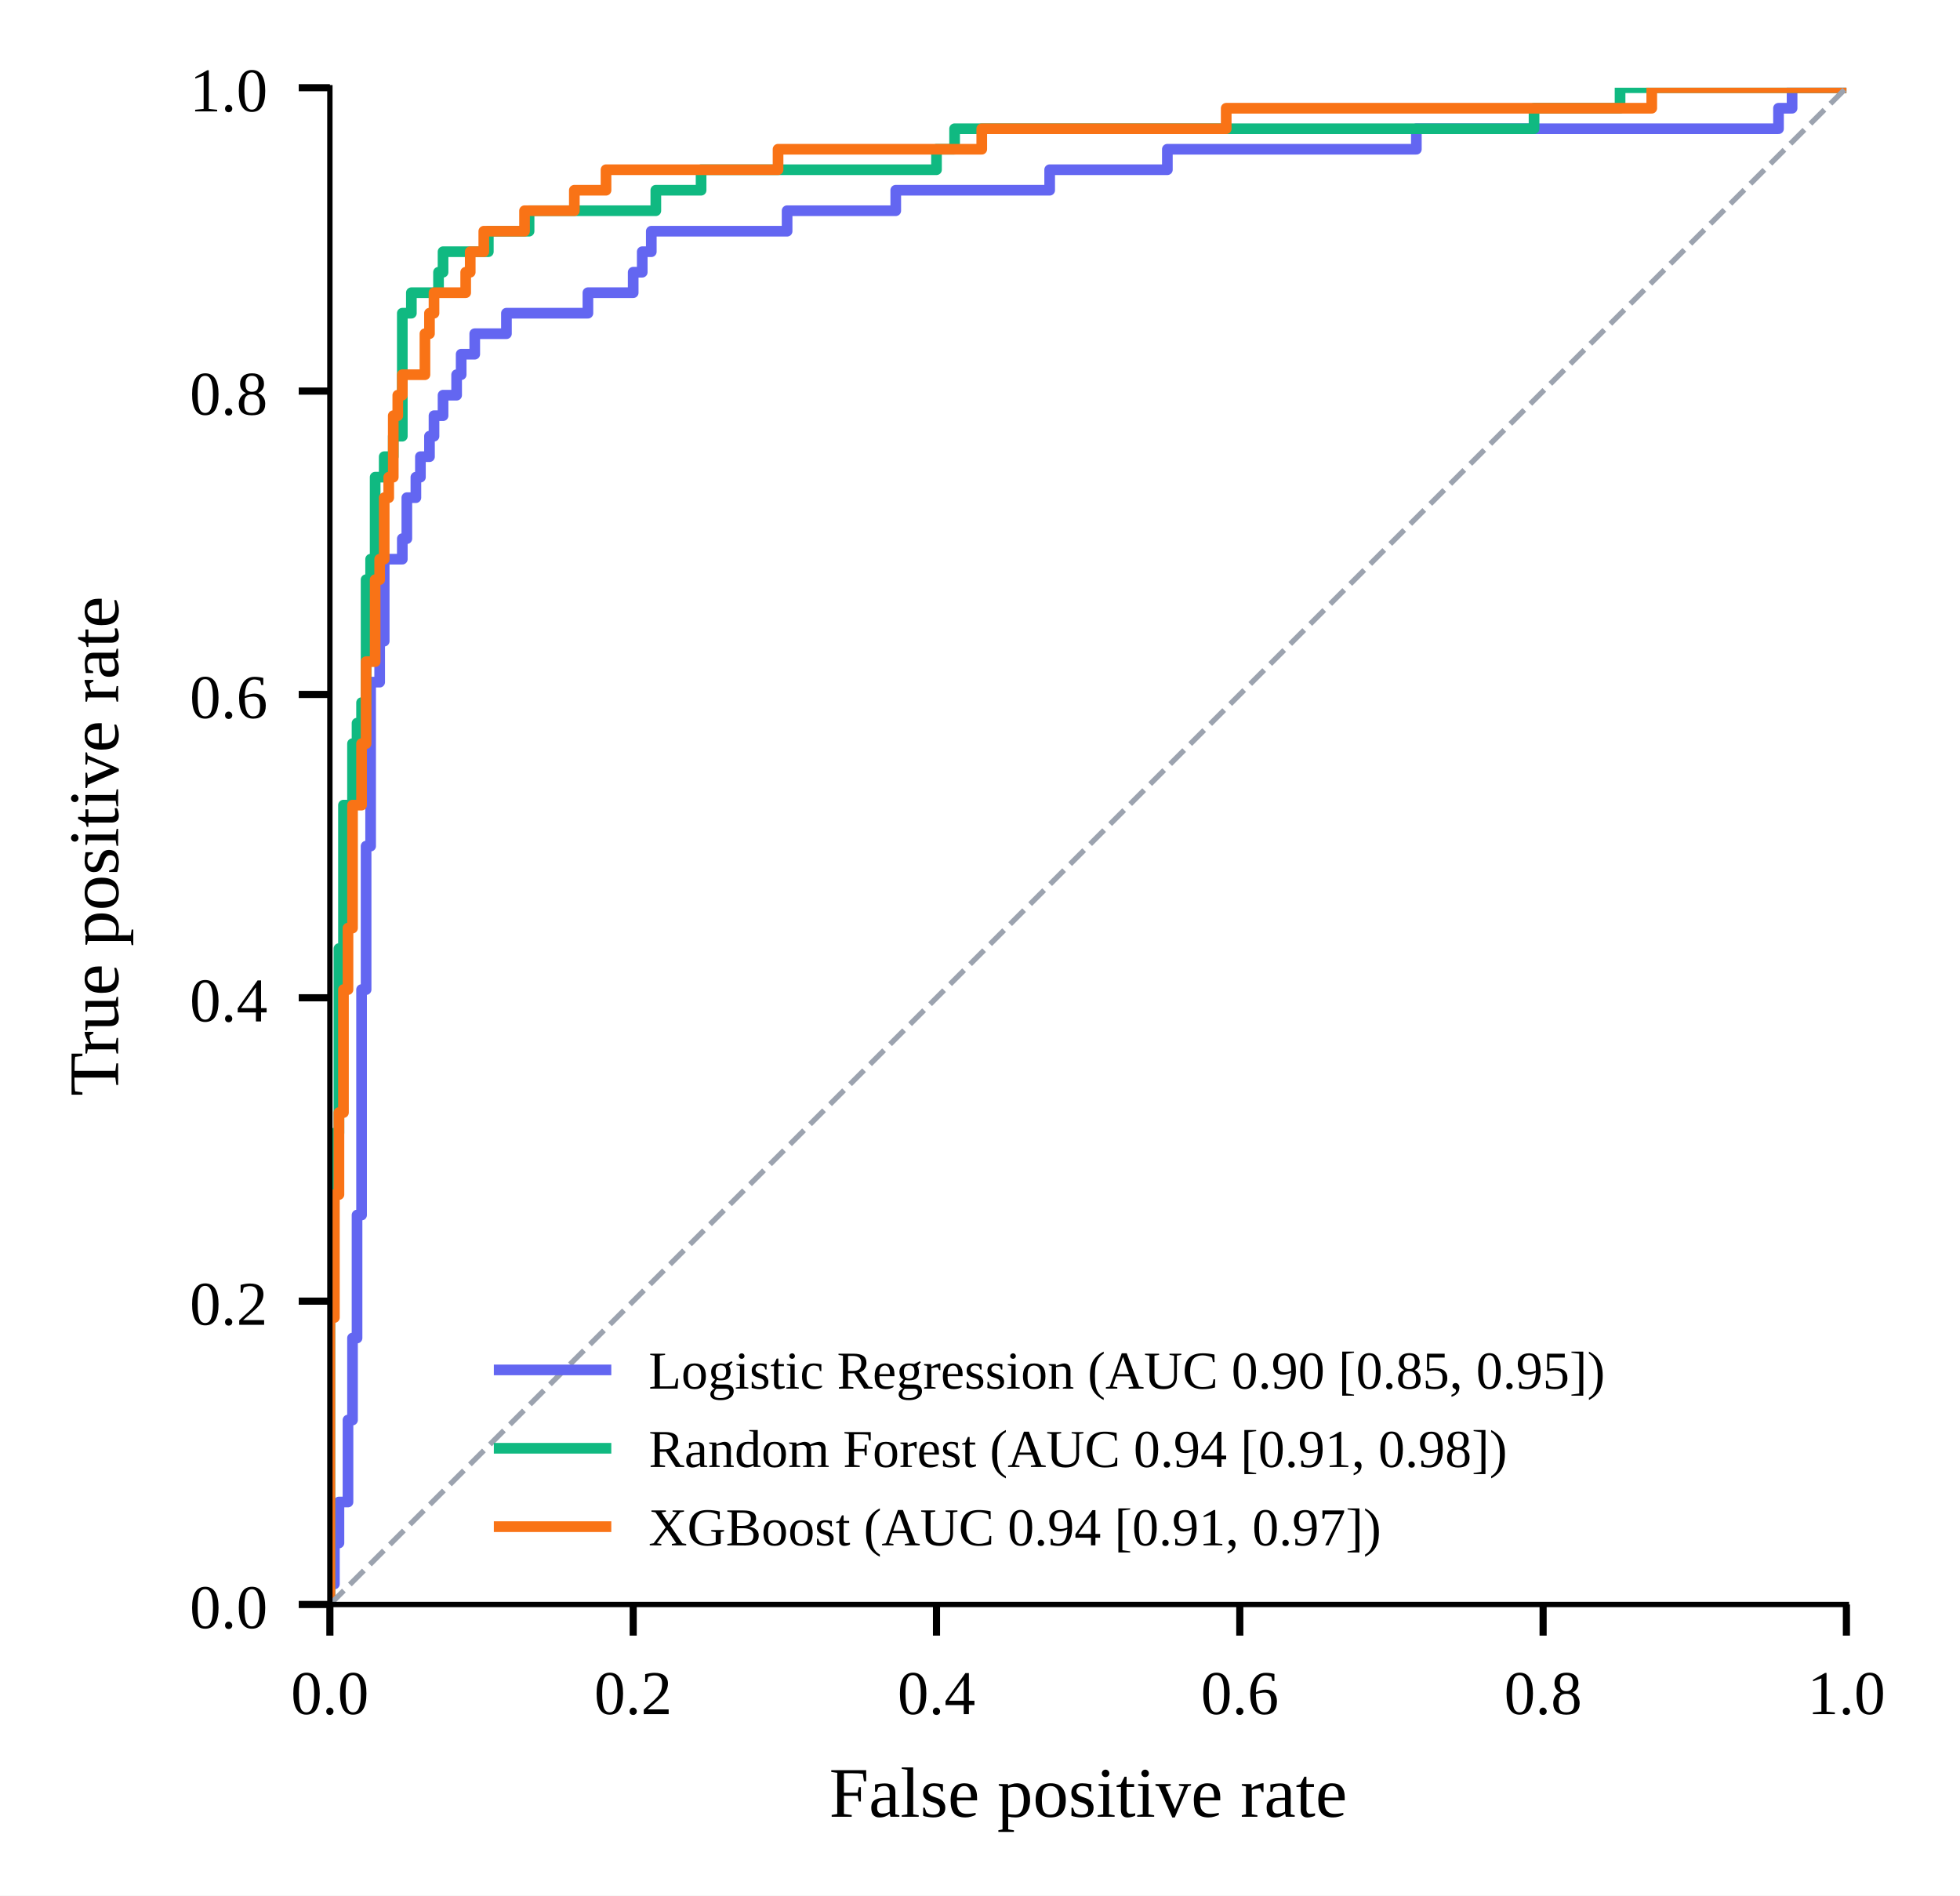
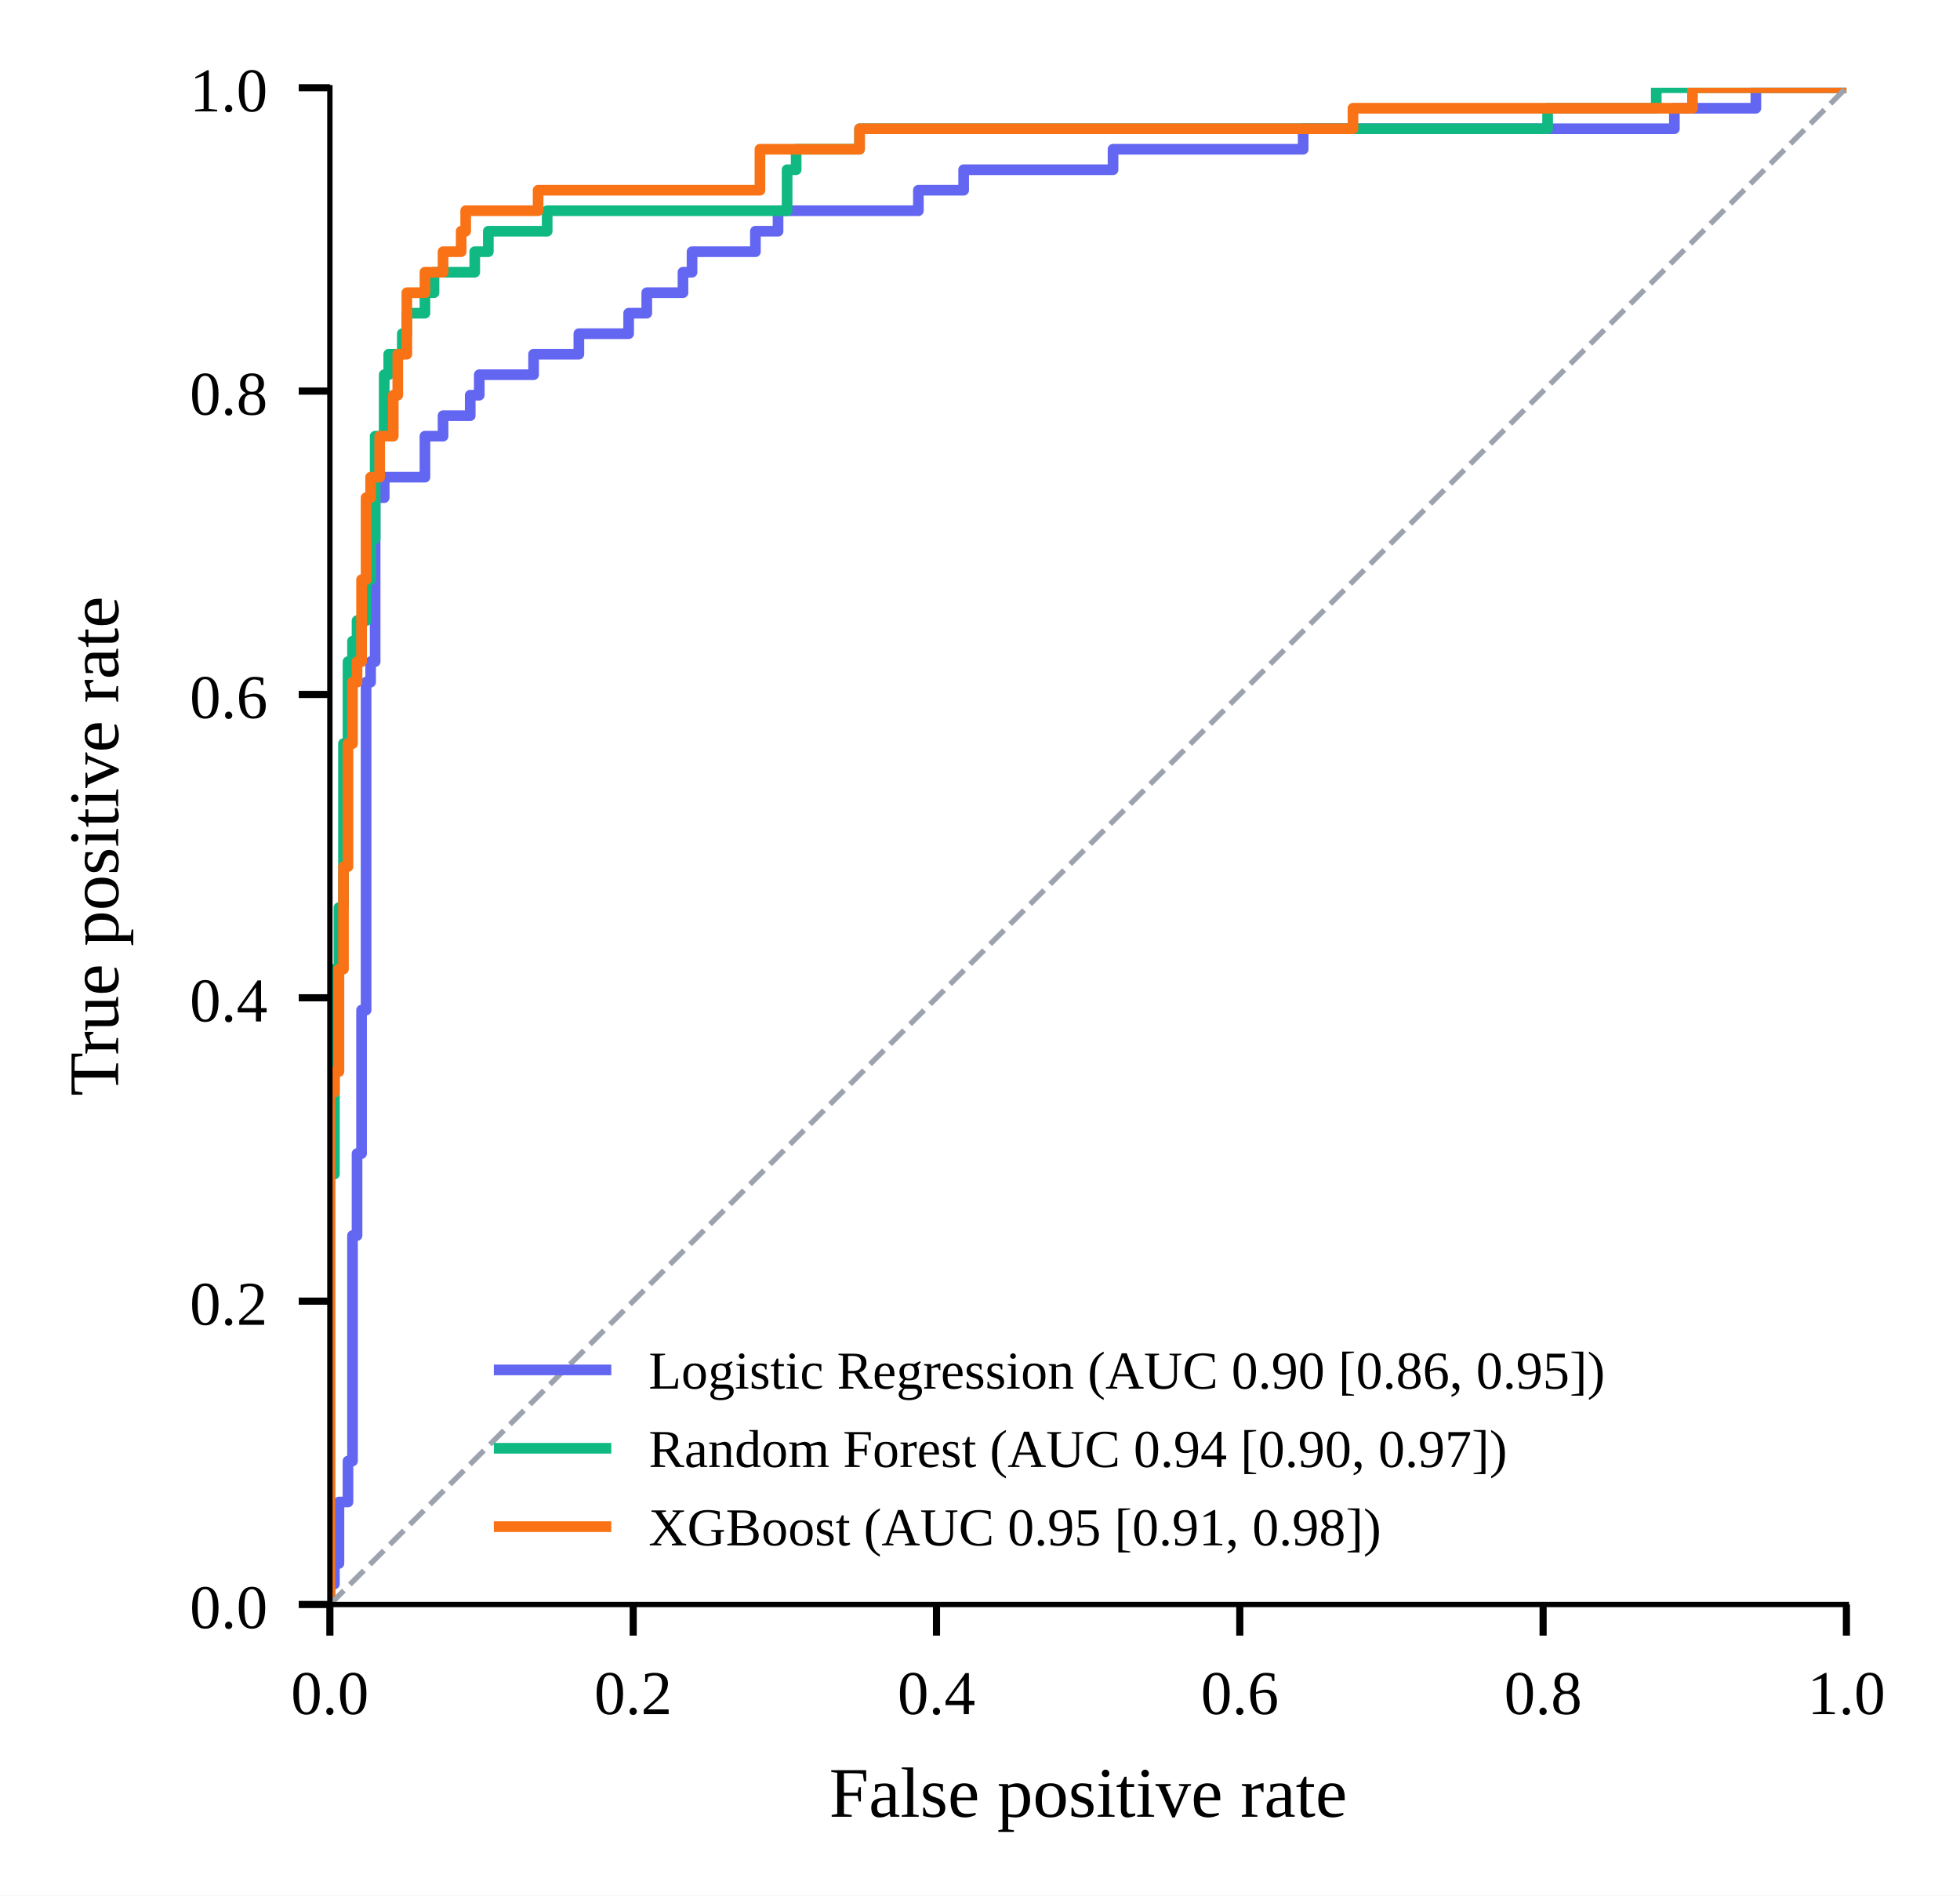
<svg xmlns="http://www.w3.org/2000/svg" xmlns:xlink="http://www.w3.org/1999/xlink" width="220.281pt" height="213.017pt" viewBox="0 0 220.281 213.017" version="1.1">
  <defs>
    <style type="text/css">*{stroke-linejoin: round; stroke-linecap: butt}</style>
  </defs>
  <g id="figure_1">
    <g id="patch_1">
      <path d="M 0 213.017  L 220.281 213.017  L 220.281 0  L 0 0  z " style="fill: #ffffff" />
    </g>
    <g id="axes_1">
      <g id="patch_2">
        <path d="M 37.075 180.299  L 207.515 180.299  L 207.515 9.859  L 37.075 9.859  z " style="fill: #ffffff" />
      </g>
      <g id="matplotlib.axis_1">
        <g id="xtick_1">
          <g id="line2d_1">
            <defs>
-               <path id="m5d92322061" d="M 0 0  L 0 3.5  " style="stroke: #000000; stroke-width: 0.8" />
+               <path id="m2d34f562a8" d="M 0 0  L 0 3.5  " style="stroke: #000000; stroke-width: 0.8" />
            </defs>
            <g>
-               <use xlink:href="#m5d92322061" x="37.075" y="180.299" style="stroke: #000000; stroke-width: 0.8" />
+               <use xlink:href="#m2d34f562a8" x="37.075" y="180.299" style="stroke: #000000; stroke-width: 0.8" />
            </g>
          </g>
          <g id="text_1">
            <text style="font-size: 7px; font-family: 'Liberation Serif'; text-anchor: middle" x="37.075" y="192.618" transform="rotate(-0 37.07469 192.6184)">0.0</text>
          </g>
        </g>
        <g id="xtick_2">
          <g id="line2d_2">
            <g>
-               <use xlink:href="#m5d92322061" x="71.163" y="180.299" style="stroke: #000000; stroke-width: 0.8" />
+               <use xlink:href="#m2d34f562a8" x="71.163" y="180.299" style="stroke: #000000; stroke-width: 0.8" />
            </g>
          </g>
          <g id="text_2">
            <text style="font-size: 7px; font-family: 'Liberation Serif'; text-anchor: middle" x="71.163" y="192.618" transform="rotate(-0 71.16269 192.6184)">0.2</text>
          </g>
        </g>
        <g id="xtick_3">
          <g id="line2d_3">
            <g>
-               <use xlink:href="#m5d92322061" x="105.251" y="180.299" style="stroke: #000000; stroke-width: 0.8" />
+               <use xlink:href="#m2d34f562a8" x="105.251" y="180.299" style="stroke: #000000; stroke-width: 0.8" />
            </g>
          </g>
          <g id="text_3">
            <text style="font-size: 7px; font-family: 'Liberation Serif'; text-anchor: middle" x="105.251" y="192.618" transform="rotate(-0 105.2507 192.6184)">0.4</text>
          </g>
        </g>
        <g id="xtick_4">
          <g id="line2d_4">
            <g>
-               <use xlink:href="#m5d92322061" x="139.339" y="180.299" style="stroke: #000000; stroke-width: 0.8" />
+               <use xlink:href="#m2d34f562a8" x="139.339" y="180.299" style="stroke: #000000; stroke-width: 0.8" />
            </g>
          </g>
          <g id="text_4">
            <text style="font-size: 7px; font-family: 'Liberation Serif'; text-anchor: middle" x="139.339" y="192.618" transform="rotate(-0 139.3387 192.6184)">0.6</text>
          </g>
        </g>
        <g id="xtick_5">
          <g id="line2d_5">
            <g>
-               <use xlink:href="#m5d92322061" x="173.427" y="180.299" style="stroke: #000000; stroke-width: 0.8" />
+               <use xlink:href="#m2d34f562a8" x="173.427" y="180.299" style="stroke: #000000; stroke-width: 0.8" />
            </g>
          </g>
          <g id="text_5">
            <text style="font-size: 7px; font-family: 'Liberation Serif'; text-anchor: middle" x="173.427" y="192.618" transform="rotate(-0 173.4267 192.6184)">0.8</text>
          </g>
        </g>
        <g id="xtick_6">
          <g id="line2d_6">
            <g>
-               <use xlink:href="#m5d92322061" x="207.515" y="180.299" style="stroke: #000000; stroke-width: 0.8" />
+               <use xlink:href="#m2d34f562a8" x="207.515" y="180.299" style="stroke: #000000; stroke-width: 0.8" />
            </g>
          </g>
          <g id="text_6">
            <text style="font-size: 7px; font-family: 'Liberation Serif'; text-anchor: middle" x="207.515" y="192.618" transform="rotate(-0 207.5147 192.6184)">1.0</text>
          </g>
        </g>
        <g id="text_7">
          <text style="font-size: 8px; font-family: 'Liberation Serif'; text-anchor: middle" x="122.295" y="204.153" transform="rotate(-0 122.2947 204.1529)">False positive rate</text>
        </g>
      </g>
      <g id="matplotlib.axis_2">
        <g id="ytick_1">
          <g id="line2d_7">
            <defs>
-               <path id="m7e68e14571" d="M 0 0  L -3.5 0  " style="stroke: #000000; stroke-width: 0.8" />
+               <path id="mf9a5117f94" d="M 0 0  L -3.5 0  " style="stroke: #000000; stroke-width: 0.8" />
            </defs>
            <g>
-               <use xlink:href="#m7e68e14571" x="37.075" y="180.299" style="stroke: #000000; stroke-width: 0.8" />
+               <use xlink:href="#mf9a5117f94" x="37.075" y="180.299" style="stroke: #000000; stroke-width: 0.8" />
            </g>
          </g>
          <g id="text_8">
            <text style="font-size: 7px; font-family: 'Liberation Serif'; text-anchor: end" x="30.075" y="182.959" transform="rotate(-0 30.07469 182.9589)">0.0</text>
          </g>
        </g>
        <g id="ytick_2">
          <g id="line2d_8">
            <g>
-               <use xlink:href="#m7e68e14571" x="37.075" y="146.211" style="stroke: #000000; stroke-width: 0.8" />
+               <use xlink:href="#mf9a5117f94" x="37.075" y="146.211" style="stroke: #000000; stroke-width: 0.8" />
            </g>
          </g>
          <g id="text_9">
            <text style="font-size: 7px; font-family: 'Liberation Serif'; text-anchor: end" x="30.075" y="148.871" transform="rotate(-0 30.07469 148.8709)">0.2</text>
          </g>
        </g>
        <g id="ytick_3">
          <g id="line2d_9">
            <g>
-               <use xlink:href="#m7e68e14571" x="37.075" y="112.123" style="stroke: #000000; stroke-width: 0.8" />
+               <use xlink:href="#mf9a5117f94" x="37.075" y="112.123" style="stroke: #000000; stroke-width: 0.8" />
            </g>
          </g>
          <g id="text_10">
            <text style="font-size: 7px; font-family: 'Liberation Serif'; text-anchor: end" x="30.075" y="114.783" transform="rotate(-0 30.07469 114.7829)">0.4</text>
          </g>
        </g>
        <g id="ytick_4">
          <g id="line2d_10">
            <g>
-               <use xlink:href="#m7e68e14571" x="37.075" y="78.035" style="stroke: #000000; stroke-width: 0.8" />
+               <use xlink:href="#mf9a5117f94" x="37.075" y="78.035" style="stroke: #000000; stroke-width: 0.8" />
            </g>
          </g>
          <g id="text_11">
            <text style="font-size: 7px; font-family: 'Liberation Serif'; text-anchor: end" x="30.075" y="80.695" transform="rotate(-0 30.07469 80.69491)">0.6</text>
          </g>
        </g>
        <g id="ytick_5">
          <g id="line2d_11">
            <g>
-               <use xlink:href="#m7e68e14571" x="37.075" y="43.947" style="stroke: #000000; stroke-width: 0.8" />
+               <use xlink:href="#mf9a5117f94" x="37.075" y="43.947" style="stroke: #000000; stroke-width: 0.8" />
            </g>
          </g>
          <g id="text_12">
            <text style="font-size: 7px; font-family: 'Liberation Serif'; text-anchor: end" x="30.075" y="46.607" transform="rotate(-0 30.07469 46.60691)">0.8</text>
          </g>
        </g>
        <g id="ytick_6">
          <g id="line2d_12">
            <g>
-               <use xlink:href="#m7e68e14571" x="37.075" y="9.859" style="stroke: #000000; stroke-width: 0.8" />
+               <use xlink:href="#mf9a5117f94" x="37.075" y="9.859" style="stroke: #000000; stroke-width: 0.8" />
            </g>
          </g>
          <g id="text_13">
            <text style="font-size: 7px; font-family: 'Liberation Serif'; text-anchor: end" x="30.075" y="12.519" transform="rotate(-0 30.07469 12.51891)">1.0</text>
          </g>
        </g>
        <g id="text_14">
          <text style="font-size: 8px; font-family: 'Liberation Serif'; text-anchor: middle" x="13.279" y="95.079" transform="rotate(-90 13.27875 95.07945)">True positive rate</text>
        </g>
      </g>
      <g id="line2d_13">
-         <path d="M 37.075 180.299  L 37.075 177.996  L 37.583 177.996  L 37.583 173.39  L 38.092 173.39  L 38.092 168.783  L 39.11 168.783  L 39.11 159.57  L 39.619 159.57  L 39.619 150.357  L 40.127 150.357  L 40.127 136.538  L 40.636 136.538  L 40.636 111.202  L 41.145 111.202  L 41.145 95.079  L 41.654 95.079  L 41.654 76.654  L 42.671 76.654  L 42.671 72.047  L 43.18 72.047  L 43.18 62.834  L 45.215 62.834  L 45.215 60.531  L 45.724 60.531  L 45.724 55.924  L 46.741 55.924  L 46.741 53.621  L 47.25 53.621  L 47.25 51.318  L 48.268 51.318  L 48.268 49.015  L 48.777 49.015  L 48.777 46.711  L 49.794 46.711  L 49.794 44.408  L 51.32 44.408  L 51.32 42.105  L 51.829 42.105  L 51.829 39.802  L 53.356 39.802  L 53.356 37.498  L 56.917 37.498  L 56.917 35.195  L 66.075 35.195  L 66.075 32.892  L 71.163 32.892  L 71.163 30.589  L 72.18 30.589  L 72.18 28.285  L 73.198 28.285  L 73.198 25.982  L 88.461 25.982  L 88.461 23.679  L 100.672 23.679  L 100.672 21.376  L 117.97 21.376  L 117.97 19.072  L 131.198 19.072  L 131.198 16.769  L 159.181 16.769  L 159.181 14.466  L 199.883 14.466  L 199.883 12.163  L 201.409 12.163  L 201.409 9.859  L 207.515 9.859  " clip-path="url(#p1ce0b72c4a)" style="fill: none; stroke: #6366f1; stroke-width: 1.2; stroke-linecap: square" />
+         <path d="M 37.075 180.299  L 37.075 177.996  L 37.583 177.996  L 37.583 175.693  L 38.092 175.693  L 38.092 168.783  L 39.11 168.783  L 39.11 164.177  L 39.619 164.177  L 39.619 138.841  L 40.127 138.841  L 40.127 129.628  L 40.636 129.628  L 40.636 113.505  L 41.145 113.505  L 41.145 76.654  L 41.654 76.654  L 41.654 74.35  L 42.162 74.35  L 42.162 55.924  L 43.18 55.924  L 43.18 53.621  L 47.759 53.621  L 47.759 49.015  L 49.794 49.015  L 49.794 46.711  L 52.847 46.711  L 52.847 44.408  L 53.864 44.408  L 53.864 42.105  L 59.97 42.105  L 59.97 39.802  L 65.057 39.802  L 65.057 37.498  L 70.654 37.498  L 70.654 35.195  L 72.689 35.195  L 72.689 32.892  L 76.759 32.892  L 76.759 30.589  L 77.777 30.589  L 77.777 28.285  L 84.9 28.285  L 84.9 25.982  L 87.444 25.982  L 87.444 23.679  L 103.216 23.679  L 103.216 21.376  L 108.303 21.376  L 108.303 19.072  L 125.093 19.072  L 125.093 16.769  L 146.462 16.769  L 146.462 14.466  L 188.181 14.466  L 188.181 12.163  L 197.339 12.163  L 197.339 9.859  L 207.515 9.859  " clip-path="url(#p3969804418)" style="fill: none; stroke: #6366f1; stroke-width: 1.2; stroke-linecap: square" />
      </g>
      <g id="line2d_14">
-         <path d="M 37.075 180.299  L 37.075 177.996  L 37.075 129.628  L 37.583 129.628  L 37.583 127.325  L 38.092 127.325  L 38.092 106.596  L 38.601 106.596  L 38.601 90.473  L 39.619 90.473  L 39.619 83.563  L 40.127 83.563  L 40.127 81.26  L 40.636 81.26  L 40.636 78.957  L 41.145 78.957  L 41.145 65.137  L 41.654 65.137  L 41.654 62.834  L 42.162 62.834  L 42.162 53.621  L 43.18 53.621  L 43.18 51.318  L 44.198 51.318  L 44.198 49.015  L 45.215 49.015  L 45.215 35.195  L 46.233 35.195  L 46.233 32.892  L 49.285 32.892  L 49.285 30.589  L 49.794 30.589  L 49.794 28.285  L 54.882 28.285  L 54.882 25.982  L 59.461 25.982  L 59.461 23.679  L 73.707 23.679  L 73.707 21.376  L 78.794 21.376  L 78.794 19.072  L 105.251 19.072  L 105.251 16.769  L 107.286 16.769  L 107.286 14.466  L 172.409 14.466  L 172.409 12.163  L 182.076 12.163  L 182.076 9.859  L 207.515 9.859  " clip-path="url(#p1ce0b72c4a)" style="fill: none; stroke: #10b981; stroke-width: 1.2; stroke-linecap: square" />
+         <path d="M 37.075 180.299  L 37.075 177.996  L 37.075 131.931  L 37.583 131.931  L 37.583 108.899  L 38.092 108.899  L 38.092 101.989  L 38.601 101.989  L 38.601 83.563  L 39.11 83.563  L 39.11 74.35  L 39.619 74.35  L 39.619 72.047  L 40.127 72.047  L 40.127 69.744  L 41.145 69.744  L 41.145 65.137  L 41.654 65.137  L 41.654 60.531  L 42.162 60.531  L 42.162 49.015  L 43.18 49.015  L 43.18 42.105  L 43.689 42.105  L 43.689 39.802  L 45.215 39.802  L 45.215 37.498  L 45.724 37.498  L 45.724 35.195  L 47.759 35.195  L 47.759 32.892  L 48.777 32.892  L 48.777 30.589  L 53.356 30.589  L 53.356 28.285  L 54.882 28.285  L 54.882 25.982  L 61.496 25.982  L 61.496 23.679  L 88.461 23.679  L 88.461 19.072  L 89.479 19.072  L 89.479 16.769  L 96.601 16.769  L 96.601 14.466  L 173.935 14.466  L 173.935 12.163  L 186.146 12.163  L 186.146 9.859  L 207.515 9.859  " clip-path="url(#p3969804418)" style="fill: none; stroke: #10b981; stroke-width: 1.2; stroke-linecap: square" />
      </g>
      <g id="line2d_15">
-         <path d="M 37.075 180.299  L 37.075 177.996  L 37.075 148.054  L 37.583 148.054  L 37.583 134.235  L 38.092 134.235  L 38.092 125.022  L 38.601 125.022  L 38.601 111.202  L 39.11 111.202  L 39.11 104.292  L 39.619 104.292  L 39.619 90.473  L 40.636 90.473  L 40.636 83.563  L 41.145 83.563  L 41.145 74.35  L 42.162 74.35  L 42.162 65.137  L 42.671 65.137  L 42.671 62.834  L 43.18 62.834  L 43.18 55.924  L 43.689 55.924  L 43.689 53.621  L 44.198 53.621  L 44.198 46.711  L 44.706 46.711  L 44.706 44.408  L 45.215 44.408  L 45.215 42.105  L 47.759 42.105  L 47.759 37.498  L 48.268 37.498  L 48.268 35.195  L 48.777 35.195  L 48.777 32.892  L 52.338 32.892  L 52.338 30.589  L 52.847 30.589  L 52.847 28.285  L 54.373 28.285  L 54.373 25.982  L 58.952 25.982  L 58.952 23.679  L 64.549 23.679  L 64.549 21.376  L 68.11 21.376  L 68.11 19.072  L 87.444 19.072  L 87.444 16.769  L 110.338 16.769  L 110.338 14.466  L 137.812 14.466  L 137.812 12.163  L 185.637 12.163  L 185.637 9.859  L 207.515 9.859  " clip-path="url(#p1ce0b72c4a)" style="fill: none; stroke: #f97316; stroke-width: 1.2; stroke-linecap: square" />
+         <path d="M 37.075 180.299  L 37.075 177.996  L 37.075 122.718  L 37.583 122.718  L 37.583 120.415  L 38.092 120.415  L 38.092 108.899  L 38.601 108.899  L 38.601 97.383  L 39.11 97.383  L 39.11 83.563  L 39.619 83.563  L 39.619 76.654  L 40.127 76.654  L 40.127 74.35  L 40.636 74.35  L 40.636 65.137  L 41.145 65.137  L 41.145 55.924  L 41.654 55.924  L 41.654 53.621  L 42.671 53.621  L 42.671 49.015  L 44.198 49.015  L 44.198 44.408  L 44.706 44.408  L 44.706 39.802  L 45.724 39.802  L 45.724 32.892  L 47.759 32.892  L 47.759 30.589  L 49.794 30.589  L 49.794 28.285  L 51.829 28.285  L 51.829 25.982  L 52.338 25.982  L 52.338 23.679  L 60.478 23.679  L 60.478 21.376  L 85.408 21.376  L 85.408 16.769  L 96.601 16.769  L 96.601 14.466  L 152.058 14.466  L 152.058 12.163  L 190.216 12.163  L 190.216 9.859  L 207.515 9.859  " clip-path="url(#p3969804418)" style="fill: none; stroke: #f97316; stroke-width: 1.2; stroke-linecap: square" />
      </g>
      <g id="line2d_16">
-         <path d="M 37.075 180.299  L 207.515 9.859  " clip-path="url(#p1ce0b72c4a)" style="fill: none; stroke-dasharray: 2.22,0.96; stroke-dashoffset: 0; stroke: #9ca3af; stroke-width: 0.6" />
+         <path d="M 37.075 180.299  L 207.515 9.859  " clip-path="url(#p3969804418)" style="fill: none; stroke-dasharray: 2.22,0.96; stroke-dashoffset: 0; stroke: #9ca3af; stroke-width: 0.6" />
      </g>
      <g id="patch_3">
        <path d="M 37.075 180.299  L 37.075 9.859  " style="fill: none; stroke: #000000; stroke-width: 0.6; stroke-linejoin: miter; stroke-linecap: square" />
      </g>
      <g id="patch_4">
        <path d="M 37.075 180.299  L 207.515 180.299  " style="fill: none; stroke: #000000; stroke-width: 0.6; stroke-linejoin: miter; stroke-linecap: square" />
      </g>
      <g id="legend_1">
        <g id="line2d_17">
          <path d="M 56.102 153.938  L 62.102 153.938  L 68.102 153.938  " style="fill: none; stroke: #6366f1; stroke-width: 1.2; stroke-linecap: square" />
        </g>
        <g id="text_15">
-           <text style="font-size: 6px; font-family: 'Liberation Serif'; text-anchor: start" x="72.902" y="156.038" transform="rotate(-0 72.90188 156.0379)">Logistic Regression (AUC 0.90 [0.85, 0.95])</text>
+           <text style="font-size: 6px; font-family: 'Liberation Serif'; text-anchor: start" x="72.902" y="156.038" transform="rotate(-0 72.90188 156.0379)">Logistic Regression (AUC 0.90 [0.86, 0.95])</text>
        </g>
        <g id="line2d_18">
          <path d="M 56.102 162.745  L 62.102 162.745  L 68.102 162.745  " style="fill: none; stroke: #10b981; stroke-width: 1.2; stroke-linecap: square" />
        </g>
        <g id="text_16">
-           <text style="font-size: 6px; font-family: 'Liberation Serif'; text-anchor: start" x="72.902" y="164.845" transform="rotate(-0 72.90188 164.8448)">Random Forest (AUC 0.94 [0.91, 0.98])</text>
+           <text style="font-size: 6px; font-family: 'Liberation Serif'; text-anchor: start" x="72.902" y="164.845" transform="rotate(-0 72.90188 164.8448)">Random Forest (AUC 0.94 [0.90, 0.97])</text>
        </g>
        <g id="line2d_19">
          <path d="M 56.102 171.552  L 62.102 171.552  L 68.102 171.552  " style="fill: none; stroke: #f97316; stroke-width: 1.2; stroke-linecap: square" />
        </g>
        <g id="text_17">
-           <text style="font-size: 6px; font-family: 'Liberation Serif'; text-anchor: start" x="72.902" y="173.652" transform="rotate(-0 72.90188 173.6516)">XGBoost (AUC 0.94 [0.91, 0.97])</text>
+           <text style="font-size: 6px; font-family: 'Liberation Serif'; text-anchor: start" x="72.902" y="173.652" transform="rotate(-0 72.90188 173.6516)">XGBoost (AUC 0.95 [0.91, 0.98])</text>
        </g>
      </g>
    </g>
  </g>
  <defs>
-     <clipPath id="p1ce0b72c4a">
+     <clipPath id="p3969804418">
      <rect x="37.075" y="9.859" width="170.44" height="170.44" />
    </clipPath>
  </defs>
</svg>
